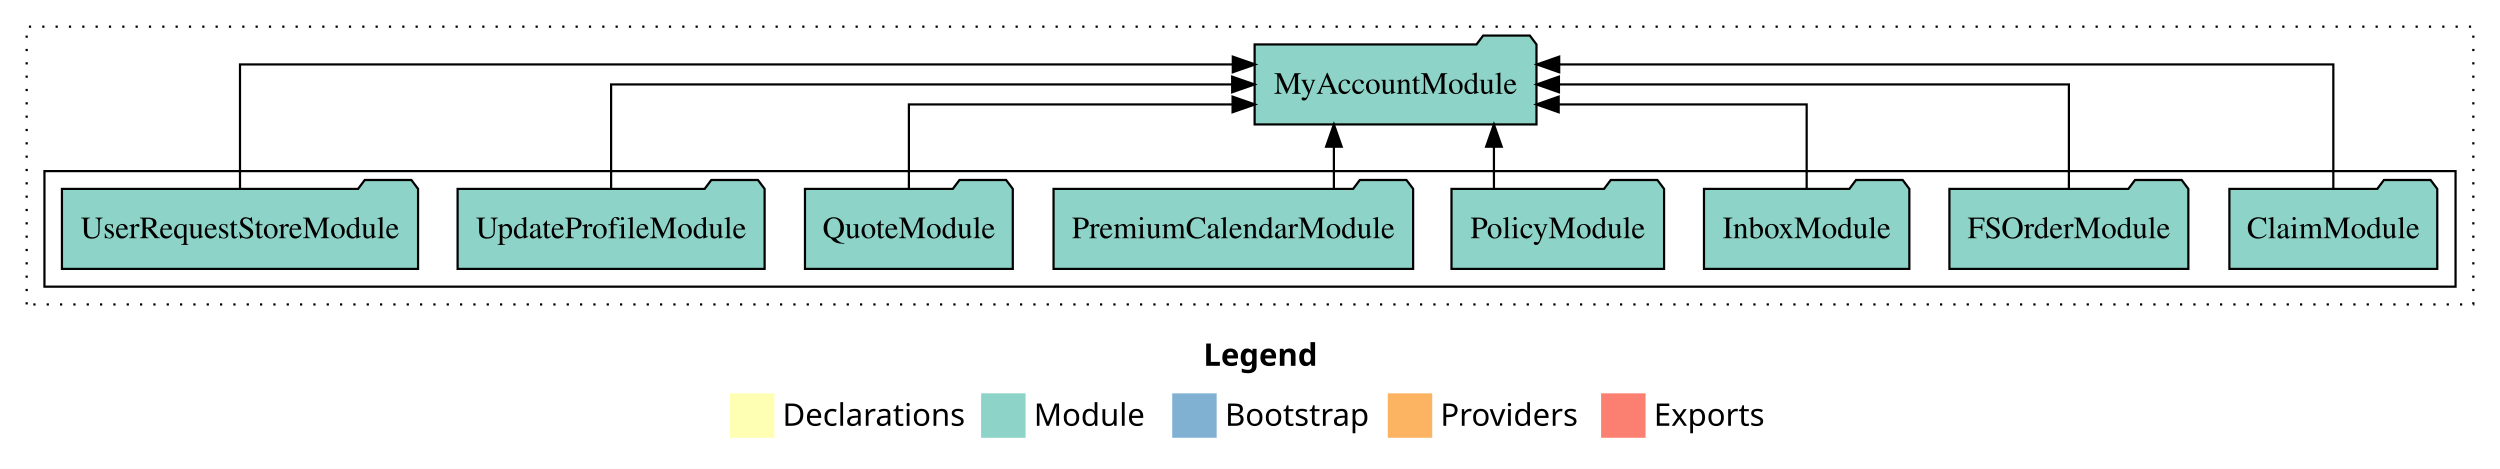
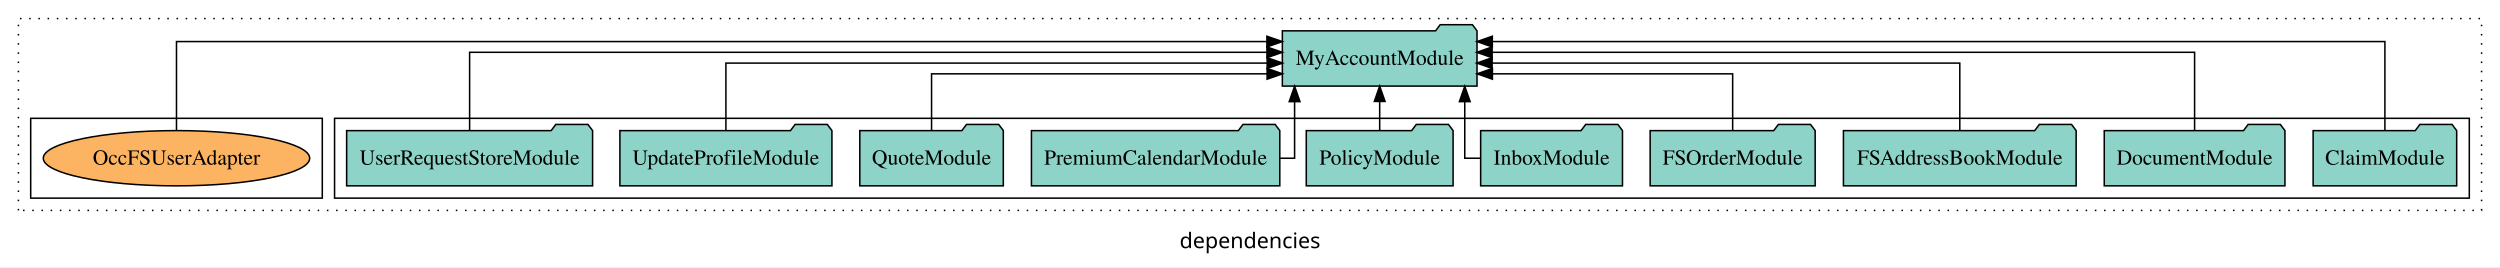
- <svg xmlns="http://www.w3.org/2000/svg" width="1125pt" height="211pt" viewBox="0.00 0.00 1125.00 211.00">
-   <g id="graph0" class="graph" transform="scale(1 1) rotate(0) translate(4 207)">
-     <polygon fill="white" stroke="transparent" points="-4,4 -4,-207 1121,-207 1121,4 -4,4" />
-     <text text-anchor="start" x="537.51" y="-42.4" font-family="sans-serif" font-weight="bold" font-size="14.00">Legend</text>
-     <polygon fill="#ffffb3" stroke="transparent" points="324.5,-10 324.5,-30 344.5,-30 344.5,-10 324.5,-10" />
-     <text text-anchor="start" x="348.13" y="-15.4" font-family="sans-serif" font-size="14.00">  Declarations</text>
-     <polygon fill="#8dd3c7" stroke="transparent" points="437.5,-10 437.5,-30 457.5,-30 457.5,-10 437.5,-10" />
-     <text text-anchor="start" x="461.23" y="-15.4" font-family="sans-serif" font-size="14.00">  Module</text>
-     <polygon fill="#80b1d3" stroke="transparent" points="523.5,-10 523.5,-30 543.5,-30 543.5,-10 523.5,-10" />
-     <text text-anchor="start" x="547.28" y="-15.4" font-family="sans-serif" font-size="14.00">  Bootstrap</text>
-     <polygon fill="#fdb462" stroke="transparent" points="620.5,-10 620.5,-30 640.5,-30 640.5,-10 620.5,-10" />
-     <text text-anchor="start" x="644.17" y="-15.4" font-family="sans-serif" font-size="14.00">  Providers</text>
-     <polygon fill="#fb8072" stroke="transparent" points="716.5,-10 716.5,-30 736.5,-30 736.5,-10 716.5,-10" />
-     <text text-anchor="start" x="740.23" y="-15.4" font-family="sans-serif" font-size="14.00">  Exports</text>
+ <svg xmlns="http://www.w3.org/2000/svg" width="1629pt" height="174pt" viewBox="0.00 0.00 1629.00 173.80">
+   <g id="graph0" class="graph" transform="scale(1 1) rotate(0) translate(4 169.8)">
+     <polygon fill="white" stroke="transparent" points="-4,4 -4,-169.8 1625,-169.8 1625,4 -4,4" />
+     <text text-anchor="middle" x="810.5" y="-8.2" font-family="sans-serif" font-size="14.00">dependencies</text>
    <g id="clust1" class="cluster">
-       <polygon fill="none" stroke="black" stroke-dasharray="1,5" points="8,-70 8,-195 1109,-195 1109,-70 8,-70" />
+       <polygon fill="none" stroke="black" stroke-dasharray="1,5" points="8,-32.8 8,-157.8 1613,-157.8 1613,-32.8 8,-32.8" />
    </g>
    <g id="clust3" class="cluster">
-       <polygon fill="none" stroke="black" points="16,-78 16,-130 1101,-130 1101,-78 16,-78" />
+       <polygon fill="none" stroke="black" points="214,-40.8 214,-92.8 1605,-92.8 1605,-40.8 214,-40.8" />
+     </g>
+     <g id="clust6" class="cluster">
+       <polygon fill="none" stroke="black" points="16,-40.8 16,-92.8 206,-92.8 206,-40.8 16,-40.8" />
    </g>
    <g id="node1" class="node">
-       <polygon fill="#8dd3c7" stroke="black" points="1092.77,-122 1089.77,-126 1068.77,-126 1065.77,-122 999.23,-122 999.23,-86 1092.77,-86 1092.77,-122" />
-       <text text-anchor="middle" x="1046" y="-99.8" font-family="Times,serif" font-size="14.00">ClaimModule</text>
+       <polygon fill="#8dd3c7" stroke="black" points="1596.77,-84.8 1593.77,-88.8 1572.77,-88.8 1569.77,-84.8 1503.23,-84.8 1503.23,-48.8 1596.77,-48.8 1596.77,-84.8" />
+       <text text-anchor="middle" x="1550" y="-62.6" font-family="Times,serif" font-size="14.00">ClaimModule</text>
+     </g>
+     <g id="node11" class="node">
+       <polygon fill="#8dd3c7" stroke="black" points="958.42,-149.8 955.42,-153.8 934.42,-153.8 931.42,-149.8 831.58,-149.8 831.58,-113.8 958.42,-113.8 958.42,-149.8" />
+       <text text-anchor="middle" x="895" y="-127.6" font-family="Times,serif" font-size="14.00">MyAccountModule</text>
+     </g>
+     <g id="edge1" class="edge">
+       <path fill="none" stroke="black" d="M1550,-84.81C1550,-107.29 1550,-142.8 1550,-142.8 1550,-142.8 968.4,-142.8 968.4,-142.8" />
+       <polygon fill="black" stroke="black" points="968.4,-139.3 958.4,-142.8 968.4,-146.3 968.4,-139.3" />
+     </g>
+     <g id="node2" class="node">
+       <polygon fill="#8dd3c7" stroke="black" points="1484.87,-84.8 1481.87,-88.8 1460.87,-88.8 1457.87,-84.8 1367.13,-84.8 1367.13,-48.8 1484.87,-48.8 1484.87,-84.8" />
+       <text text-anchor="middle" x="1426" y="-62.6" font-family="Times,serif" font-size="14.00">DocumentModule</text>
+     </g>
+     <g id="edge2" class="edge">
+       <path fill="none" stroke="black" d="M1426,-84.93C1426,-105.37 1426,-135.8 1426,-135.8 1426,-135.8 968.26,-135.8 968.26,-135.8" />
+       <polygon fill="black" stroke="black" points="968.26,-132.3 958.26,-135.8 968.26,-139.3 968.26,-132.3" />
+     </g>
+     <g id="node3" class="node">
+       <polygon fill="#8dd3c7" stroke="black" points="1348.82,-84.8 1345.82,-88.8 1324.82,-88.8 1321.82,-84.8 1197.18,-84.8 1197.18,-48.8 1348.82,-48.8 1348.82,-84.8" />
+       <text text-anchor="middle" x="1273" y="-62.6" font-family="Times,serif" font-size="14.00">FSAddressBookModule</text>
+     </g>
+     <g id="edge3" class="edge">
+       <path fill="none" stroke="black" d="M1273,-85.07C1273,-103.36 1273,-128.8 1273,-128.8 1273,-128.8 968.27,-128.8 968.27,-128.8" />
+       <polygon fill="black" stroke="black" points="968.27,-125.3 958.27,-128.8 968.27,-132.3 968.27,-125.3" />
+     </g>
+     <g id="node4" class="node">
+       <polygon fill="#8dd3c7" stroke="black" points="1178.76,-84.8 1175.76,-88.8 1154.76,-88.8 1151.76,-84.8 1071.24,-84.8 1071.24,-48.8 1178.76,-48.8 1178.76,-84.8" />
+       <text text-anchor="middle" x="1125" y="-62.6" font-family="Times,serif" font-size="14.00">FSOrderModule</text>
+     </g>
+     <g id="edge4" class="edge">
+       <path fill="none" stroke="black" d="M1125,-84.81C1125,-100.85 1125,-121.8 1125,-121.8 1125,-121.8 968.46,-121.8 968.46,-121.8" />
+       <polygon fill="black" stroke="black" points="968.46,-118.3 958.46,-121.8 968.46,-125.3 968.46,-118.3" />
+     </g>
+     <g id="node5" class="node">
+       <polygon fill="#8dd3c7" stroke="black" points="1053.21,-84.8 1050.21,-88.8 1029.21,-88.8 1026.21,-84.8 960.79,-84.8 960.79,-48.8 1053.21,-48.8 1053.21,-84.8" />
+       <text text-anchor="middle" x="1007" y="-62.6" font-family="Times,serif" font-size="14.00">InboxModule</text>
+     </g>
+     <g id="edge5" class="edge">
+       <path fill="none" stroke="black" d="M960.81,-66.8C954.67,-66.8 950.44,-66.8 950.44,-66.8 950.44,-66.8 950.44,-103.69 950.44,-103.69" />
+       <polygon fill="black" stroke="black" points="946.94,-103.69 950.44,-113.69 953.94,-103.69 946.94,-103.69" />
+     </g>
+     <g id="node6" class="node">
+       <polygon fill="#8dd3c7" stroke="black" points="942.83,-84.8 939.83,-88.8 918.83,-88.8 915.83,-84.8 847.17,-84.8 847.17,-48.8 942.83,-48.8 942.83,-84.8" />
+       <text text-anchor="middle" x="895" y="-62.6" font-family="Times,serif" font-size="14.00">PolicyModule</text>
+     </g>
+     <g id="edge6" class="edge">
+       <path fill="none" stroke="black" d="M895,-84.91C895,-84.91 895,-103.79 895,-103.79" />
+       <polygon fill="black" stroke="black" points="891.5,-103.79 895,-113.79 898.5,-103.79 891.5,-103.79" />
+     </g>
+     <g id="node7" class="node">
+       <polygon fill="#8dd3c7" stroke="black" points="829.91,-84.8 826.91,-88.8 805.91,-88.8 802.91,-84.8 668.09,-84.8 668.09,-48.8 829.91,-48.8 829.91,-84.8" />
+       <text text-anchor="middle" x="749" y="-62.6" font-family="Times,serif" font-size="14.00">PremiumCalendarModule</text>
+     </g>
+     <g id="edge7" class="edge">
+       <path fill="none" stroke="black" d="M829.87,-66.8C835.83,-66.8 839.56,-66.8 839.56,-66.8 839.56,-66.8 839.56,-103.69 839.56,-103.69" />
+       <polygon fill="black" stroke="black" points="836.06,-103.69 839.56,-113.69 843.06,-103.69 836.06,-103.69" />
+     </g>
+     <g id="node8" class="node">
+       <polygon fill="#8dd3c7" stroke="black" points="649.76,-84.8 646.76,-88.8 625.76,-88.8 622.76,-84.8 556.24,-84.8 556.24,-48.8 649.76,-48.8 649.76,-84.8" />
+       <text text-anchor="middle" x="603" y="-62.6" font-family="Times,serif" font-size="14.00">QuoteModule</text>
+     </g>
+     <g id="edge8" class="edge">
+       <path fill="none" stroke="black" d="M603,-84.81C603,-100.85 603,-121.8 603,-121.8 603,-121.8 821.64,-121.8 821.64,-121.8" />
+       <polygon fill="black" stroke="black" points="821.64,-125.3 831.64,-121.8 821.64,-118.3 821.64,-125.3" />
    </g>
    <g id="node9" class="node">
-       <polygon fill="#8dd3c7" stroke="black" points="687.42,-187 684.42,-191 663.42,-191 660.42,-187 560.58,-187 560.58,-151 687.42,-151 687.42,-187" />
-       <text text-anchor="middle" x="624" y="-164.8" font-family="Times,serif" font-size="14.00">MyAccountModule</text>
+       <polygon fill="#8dd3c7" stroke="black" points="538.08,-84.8 535.08,-88.8 514.08,-88.8 511.08,-84.8 399.92,-84.8 399.92,-48.8 538.08,-48.8 538.08,-84.8" />
+       <text text-anchor="middle" x="469" y="-62.6" font-family="Times,serif" font-size="14.00">UpdateProfileModule</text>
    </g>
-     <g id="edge1" class="edge">
-       <path fill="none" stroke="black" d="M1046,-122.29C1046,-144.21 1046,-178 1046,-178 1046,-178 697.63,-178 697.63,-178" />
-       <polygon fill="black" stroke="black" points="697.63,-174.5 687.63,-178 697.63,-181.5 697.63,-174.5" />
+     <g id="edge9" class="edge">
+       <path fill="none" stroke="black" d="M469,-85.07C469,-103.36 469,-128.8 469,-128.8 469,-128.8 821.68,-128.8 821.68,-128.8" />
+       <polygon fill="black" stroke="black" points="821.68,-132.3 831.68,-128.8 821.68,-125.3 821.68,-132.3" />
    </g>
-     <g id="node2" class="node">
-       <polygon fill="#8dd3c7" stroke="black" points="980.76,-122 977.76,-126 956.76,-126 953.76,-122 873.24,-122 873.24,-86 980.76,-86 980.76,-122" />
-       <text text-anchor="middle" x="927" y="-99.8" font-family="Times,serif" font-size="14.00">FSOrderModule</text>
+     <g id="node10" class="node">
+       <polygon fill="#8dd3c7" stroke="black" points="382.13,-84.8 379.13,-88.8 358.13,-88.8 355.13,-84.8 221.87,-84.8 221.87,-48.8 382.13,-48.8 382.13,-84.8" />
+       <text text-anchor="middle" x="302" y="-62.6" font-family="Times,serif" font-size="14.00">UserRequestStoreModule</text>
    </g>
-     <g id="edge2" class="edge">
-       <path fill="none" stroke="black" d="M927,-122.11C927,-141.34 927,-169 927,-169 927,-169 697.52,-169 697.52,-169" />
-       <polygon fill="black" stroke="black" points="697.52,-165.5 687.52,-169 697.52,-172.5 697.52,-165.5" />
+     <g id="edge10" class="edge">
+       <path fill="none" stroke="black" d="M302,-84.93C302,-105.37 302,-135.8 302,-135.8 302,-135.8 821.54,-135.8 821.54,-135.8" />
+       <polygon fill="black" stroke="black" points="821.54,-139.3 831.54,-135.8 821.54,-132.3 821.54,-139.3" />
    </g>
-     <g id="node3" class="node">
-       <polygon fill="#8dd3c7" stroke="black" points="855.21,-122 852.21,-126 831.21,-126 828.21,-122 762.79,-122 762.79,-86 855.21,-86 855.21,-122" />
-       <text text-anchor="middle" x="809" y="-99.8" font-family="Times,serif" font-size="14.00">InboxModule</text>
+     <g id="node12" class="node">
+       <ellipse fill="#fdb462" stroke="black" cx="111" cy="-66.8" rx="86.79" ry="18" />
+       <text text-anchor="middle" x="111" y="-62.6" font-family="Times,serif" font-size="14.00">OccFSUserAdapter</text>
    </g>
-     <g id="edge3" class="edge">
-       <path fill="none" stroke="black" d="M809,-122.03C809,-138.4 809,-160 809,-160 809,-160 697.41,-160 697.41,-160" />
-       <polygon fill="black" stroke="black" points="697.41,-156.5 687.41,-160 697.41,-163.5 697.41,-156.5" />
-     </g>
-     <g id="node4" class="node">
-       <polygon fill="#8dd3c7" stroke="black" points="744.83,-122 741.83,-126 720.83,-126 717.83,-122 649.17,-122 649.17,-86 744.83,-86 744.83,-122" />
-       <text text-anchor="middle" x="697" y="-99.8" font-family="Times,serif" font-size="14.00">PolicyModule</text>
-     </g>
-     <g id="edge4" class="edge">
-       <path fill="none" stroke="black" d="M668.27,-122.11C668.27,-122.11 668.27,-140.99 668.27,-140.99" />
-       <polygon fill="black" stroke="black" points="664.77,-140.99 668.27,-150.99 671.77,-140.99 664.77,-140.99" />
-     </g>
-     <g id="node5" class="node">
-       <polygon fill="#8dd3c7" stroke="black" points="631.91,-122 628.91,-126 607.91,-126 604.91,-122 470.09,-122 470.09,-86 631.91,-86 631.91,-122" />
-       <text text-anchor="middle" x="551" y="-99.8" font-family="Times,serif" font-size="14.00">PremiumCalendarModule</text>
-     </g>
-     <g id="edge5" class="edge">
-       <path fill="none" stroke="black" d="M596.25,-122.11C596.25,-122.11 596.25,-140.99 596.25,-140.99" />
-       <polygon fill="black" stroke="black" points="592.75,-140.99 596.25,-150.99 599.75,-140.99 592.75,-140.99" />
-     </g>
-     <g id="node6" class="node">
-       <polygon fill="#8dd3c7" stroke="black" points="451.76,-122 448.76,-126 427.76,-126 424.76,-122 358.24,-122 358.24,-86 451.76,-86 451.76,-122" />
-       <text text-anchor="middle" x="405" y="-99.8" font-family="Times,serif" font-size="14.00">QuoteModule</text>
-     </g>
-     <g id="edge6" class="edge">
-       <path fill="none" stroke="black" d="M405,-122.03C405,-138.4 405,-160 405,-160 405,-160 550.66,-160 550.66,-160" />
-       <polygon fill="black" stroke="black" points="550.66,-163.5 560.66,-160 550.66,-156.5 550.66,-163.5" />
-     </g>
-     <g id="node7" class="node">
-       <polygon fill="#8dd3c7" stroke="black" points="340.08,-122 337.08,-126 316.08,-126 313.08,-122 201.92,-122 201.92,-86 340.08,-86 340.08,-122" />
-       <text text-anchor="middle" x="271" y="-99.8" font-family="Times,serif" font-size="14.00">UpdateProfileModule</text>
-     </g>
-     <g id="edge7" class="edge">
-       <path fill="none" stroke="black" d="M271,-122.11C271,-141.34 271,-169 271,-169 271,-169 550.48,-169 550.48,-169" />
-       <polygon fill="black" stroke="black" points="550.48,-172.5 560.48,-169 550.48,-165.5 550.48,-172.5" />
-     </g>
-     <g id="node8" class="node">
-       <polygon fill="#8dd3c7" stroke="black" points="184.13,-122 181.13,-126 160.13,-126 157.13,-122 23.87,-122 23.87,-86 184.13,-86 184.13,-122" />
-       <text text-anchor="middle" x="104" y="-99.8" font-family="Times,serif" font-size="14.00">UserRequestStoreModule</text>
-     </g>
-     <g id="edge8" class="edge">
-       <path fill="none" stroke="black" d="M104,-122.29C104,-144.21 104,-178 104,-178 104,-178 550.76,-178 550.76,-178" />
-       <polygon fill="black" stroke="black" points="550.76,-181.5 560.76,-178 550.76,-174.5 550.76,-181.5" />
+     <g id="edge11" class="edge">
+       <path fill="none" stroke="black" d="M111,-84.81C111,-107.29 111,-142.8 111,-142.8 111,-142.8 821.51,-142.8 821.51,-142.8" />
+       <polygon fill="black" stroke="black" points="821.51,-146.3 831.51,-142.8 821.51,-139.3 821.51,-146.3" />
    </g>
  </g>
</svg>
